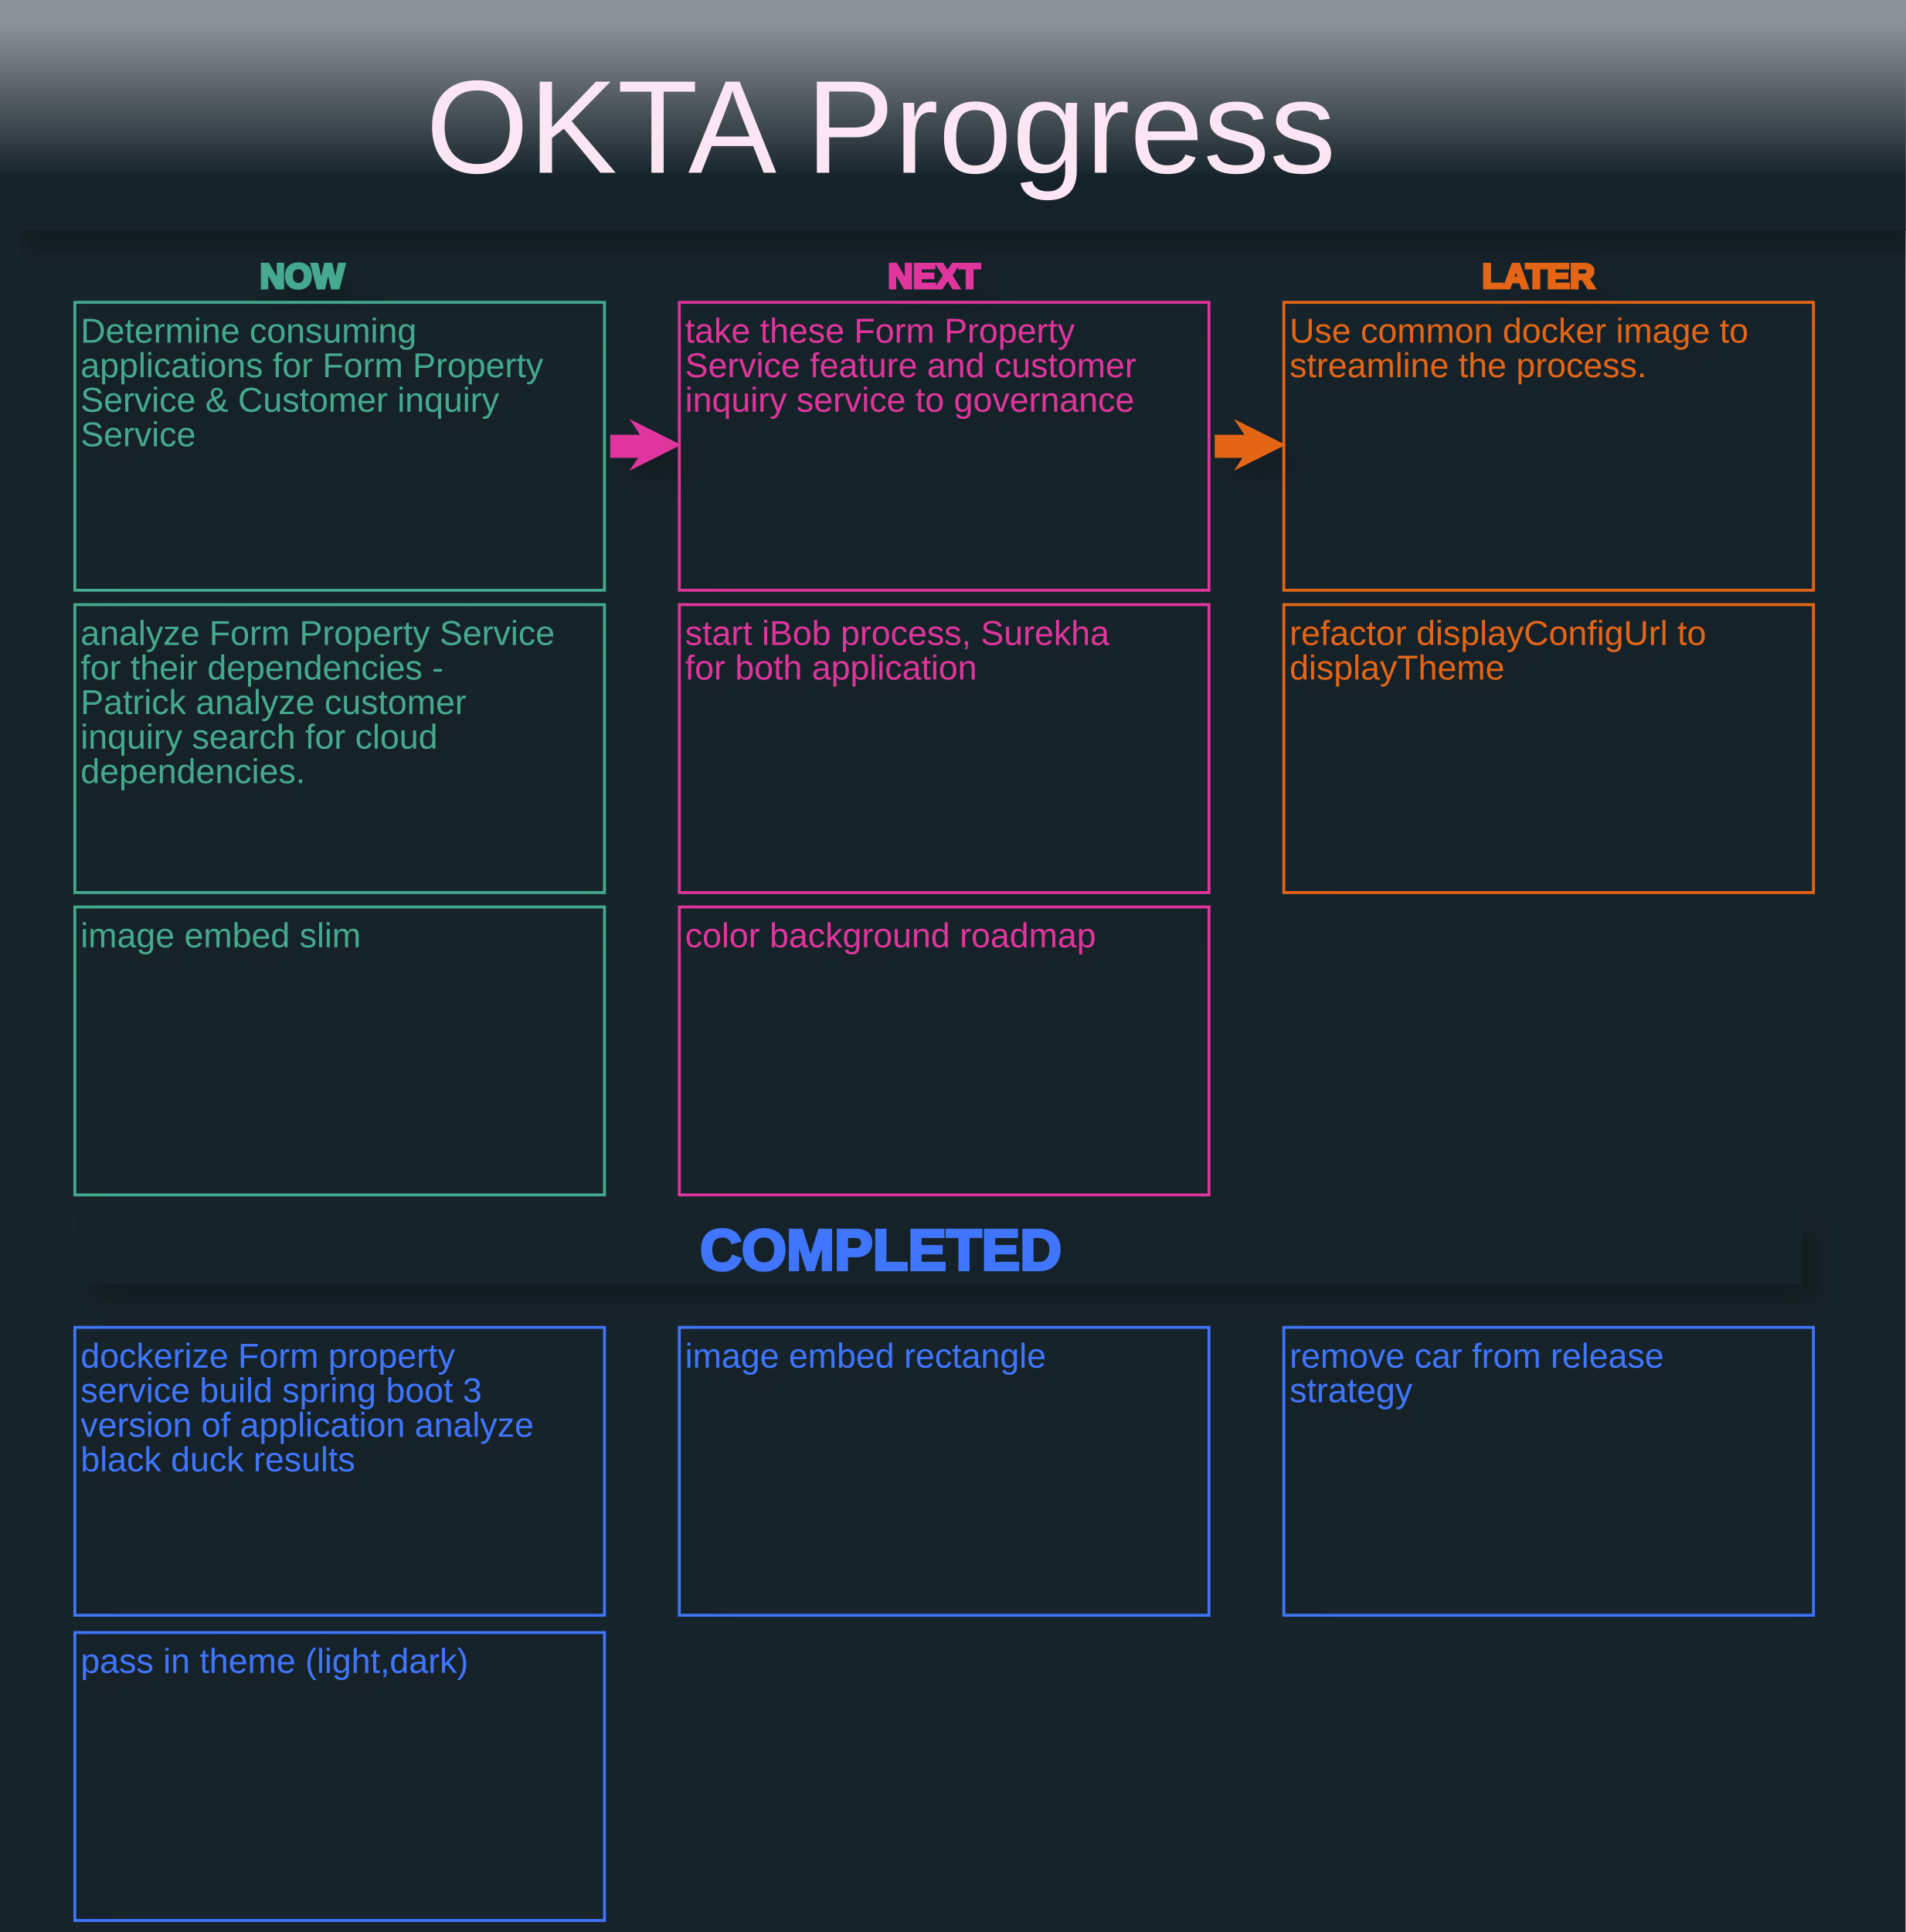
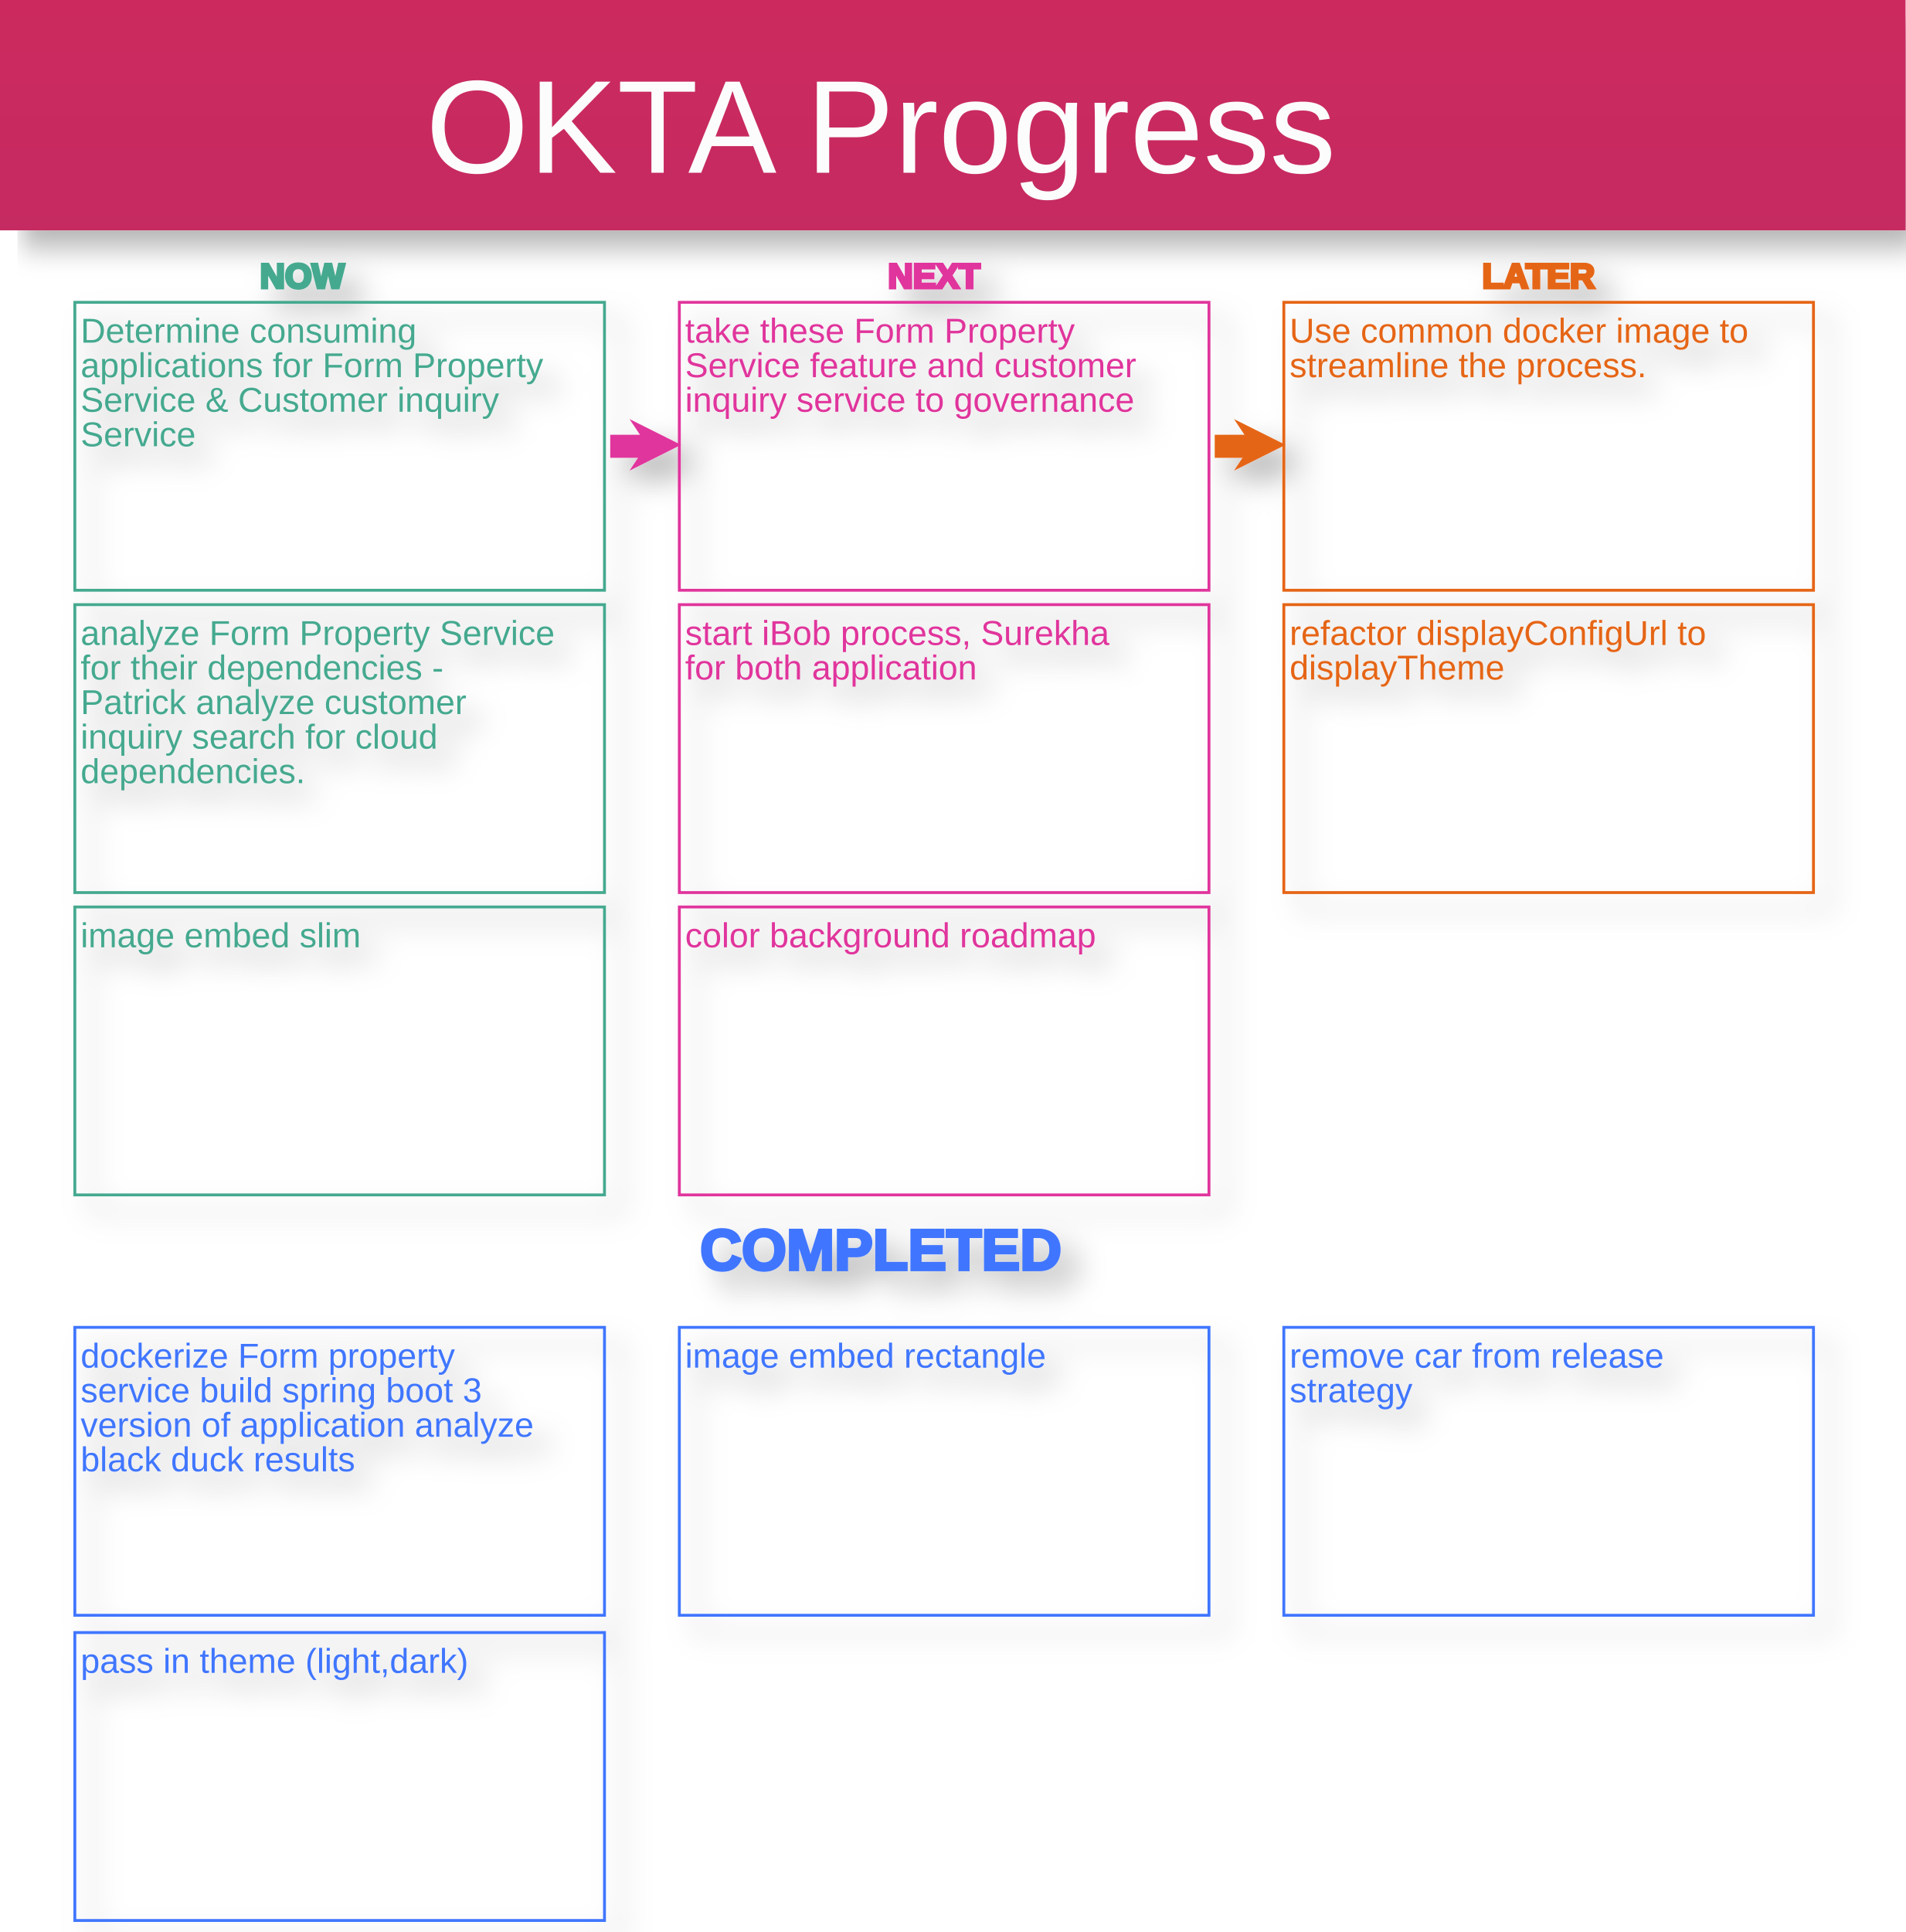
- <svg xmlns="http://www.w3.org/2000/svg" width="993.0" height="1006.5" viewBox="0 0 993.0 1006.5">
+ <svg xmlns="http://www.w3.org/2000/svg" xmlns:xlink="http://www.w3.org/1999/xlink" width="993.0" height="1006.5" viewBox="0 0 993.0 1006.5">
  <defs>
    <linearGradient id="headerTitleBar" x2="0%" y2="100%">
      <stop class="stop1" offset="0%" stop-color="#f8d8c4" />
      <stop class="stop2" offset="50%" stop-color="#f5c5a7" />
      <stop class="stop3" offset="100%" stop-color="#f2b28a" />
    </linearGradient>
    <linearGradient id="headerEight" x2="0%" y2="100%">
      <stop class="stop1" offset="0%" stop-color="#ffb79a" />
      <stop class="stop2" offset="50%" stop-color="#ff9368" />
      <stop class="stop3" offset="100%" stop-color="#FF6F36" />
    </linearGradient>
    <linearGradient x1="62.342" y1="8.826" x2="62.342" y2="61.277" id="linearGradient4619" gradientUnits="userSpaceOnUse">
      <stop id="stop4621" style="stop-color:#ffffff;stop-opacity:1" offset="0" />
      <stop id="stop4623" style="stop-color:#45a98f;stop-opacity:1" offset="1" />
    </linearGradient>
    <linearGradient id="blackPurple" x1="62.342" y1="8.826" x2="62.342" y2="61.277" gradientUnits="userSpaceOnUse">
      <stop class="stop1" stop-color="#ffffff" offset="0" />
      <stop class="stop3" offset="1" stop-color="#6b587d" />
    </linearGradient>
    <linearGradient id="headerDark" x1="62.342" y1="8.826" x2="62.342" y2="61.277" gradientUnits="userSpaceOnUse">
      <stop class="stop1" offset="0%" stop-color="#8b9195" />
      <stop class="stop2" offset="50%" stop-color="#515a60" />
      <stop class="stop3" offset="100%" stop-color="#17242b" />
    </linearGradient>
    <linearGradient id="headerLight" x2="0%" y2="100%" gradientUnits="userSpaceOnUse">
      <stop class="stop1" offset="0%" stop-color="#ddd1bf" />
      <stop class="stop2" offset="50%" stop-color="#ccba9f" />
      <stop class="stop3" offset="100%" stop-color="#BCA37F" />
    </linearGradient>
-     <style>.now {
-             fill: #45a98f;
-             font-family: Arial, Helvetica, sans-serif;
-             stroke: #45a98f;
-             text-anchor: middle;
-             font-weight: bold;
-         }
- 
-         .nowBox {
-             fill: none;
-             font-family: Arial, Helvetica, sans-serif;
-             stroke: #45a98f;
-         }
- 
-         .next {
-             fill: #e0349c;
-             font-family: Arial, Helvetica, sans-serif;
-             stroke: #e0349c;
-             text-anchor: middle;
-             font-weight: bold;
-         }
- 
-         .nextBox {
-             fill: none;
-             font-family: Arial, Helvetica, sans-serif;
-             stroke: #e0349c;
-             text-anchor: middle;
-             font-weight: bold;
-         }
- 
-         .later {
-             fill: #e56516;
-             font-family: Arial, Helvetica, sans-serif;
-             stroke: #e56516;
-             text-anchor: middle;
-             font-weight: bold;
-         }
- 
-         .laterBox {
-             fill: none;
-             font-family: Arial, Helvetica, sans-serif;
-             stroke: #e56516;
-             text-anchor: middle;
-             font-weight: bold;
-         }
- 
-         .doneBox {
-             fill: none;
-             font-family: Arial, Helvetica, sans-serif;
-             stroke: #4076ff;
-         }
- 
-         .primaryRoad {
-             font-family: Arial, Helvetica, sans-serif;
-             font-size: 12px;
-             fill: #45a98f;
-         }
- 
-         .secondaryRoad {
-             font-family: Arial, Helvetica, sans-serif;
-             font-size: 12px;
-             fill: #e0349c;
-         }
- 
-         .tertiaryRoad {
-             font-family: Arial, Helvetica, sans-serif;
-             font-size: 12px;
-             fill: #e56516;
-         }
- 
-         .doneRoad {
-             font-family: Arial, Helvetica, sans-serif;
-             font-size: 12px;
-             fill: #4076ff;
-         }
- 
-         .doneTitle {
-             fill: #4076ff;
-             font-family: Arial, Helvetica, sans-serif;
-             stroke: #4076ff;
-             font-weight: bold;
-         }
- 
-         .rmLink {
-             fill: blue;
-             text-decoration: underline;
-         }
- 
-         .glass:after, .glass:before {
-             content: "";
-             display: block;
-             position: absolute
-         }
- 
-         .glass {
-             overflow: hidden;
-             color: #fff;
-             text-shadow: 0 1px 2px rgba(0, 0, 0, .7);
-             background-image: radial-gradient(circle at center, rgba(0, 167, 225, .25), rgba(0, 110, 149, .5));
-             box-shadow: 0 5px 10px rgba(0, 0, 0, .75), inset 0 0 0 2px rgba(0, 0, 0, .3), inset 0 -6px 6px -3px rgba(0, 129, 174, .2);
-             position: relative
-         }
- 
-         .glass:after {
-             background: rgba(0, 167, 225, .2);
-             z-index: 0;
-             height: 100%;
-             width: 100%;
-             top: 0;
-             left: 0;
-             backdrop-filter: blur(3px) saturate(400%);
-             -webkit-backdrop-filter: blur(3px) saturate(400%)
-         }
- 
-         .glass:before {
-             width: calc(100% - 4px);
-             height: 35px;
-             background-image: linear-gradient(rgba(255, 255, 255, .7), rgba(255, 255, 255, 0));
-             top: 2px;
-             left: 2px;
-             border-radius: 30px 30px 200px 200px;
-             opacity: .7
-         }
- 
-         .glass:hover {
-             text-shadow: 0 1px 2px rgba(0, 0, 0, .9)
-         }
- 
-         .glass:hover:before {
-             opacity: 1
-         }
- 
-         .glass:active {
-             text-shadow: 0 0 2px rgba(0, 0, 0, .9);
-             box-shadow: 0 3px 8px rgba(0, 0, 0, .75), inset 0 0 0 2px rgba(0, 0, 0, .3), inset 0 -6px 6px -3px rgba(0, 129, 174, .2)
-         }
- 
-         .glass:active:before {
-             height: 25px
-         }
- 
-         .shadowed {
-             -webkit-filter: drop-shadow(3px 3px 2px rgba(0, 0, 0, .3));
-             filter: drop-shadow(6px 6px 5px rgba(0, 0, 0, .3));
-         }</style>
+     <linearGradient id="grad9" x2="0%" y2="100%" gradientUnits="userSpaceOnUse">
+       <stop class="stop1" offset="0%" stop-color="#cc2b5e" />
+       <stop class="stop3" offset="100%" stop-color="#753a88" />
+     </linearGradient>
+     <style>.now { fill: #45a98f; font-family: Arial, Helvetica, sans-serif; stroke: #45a98f; text-anchor: middle; font-weight: bold; }.nowBox { fill: none; font-family: Arial, Helvetica, sans-serif; stroke: #45a98f; }.next { fill: #e0349c; font-family: Arial, Helvetica, sans-serif; stroke: #e0349c; text-anchor: middle; font-weight: bold; }.nextBox { fill: none; font-family: Arial, Helvetica, sans-serif; stroke: #e0349c; text-anchor: middle; font-weight: bold; }.later { fill: #e56516; font-family: Arial, Helvetica, sans-serif; stroke: #e56516; text-anchor: middle; font-weight: bold; }.laterBox { fill: none; font-family: Arial, Helvetica, sans-serif; stroke: #e56516; text-anchor: middle; font-weight: bold; }.doneBox { fill: none; font-family: Arial, Helvetica, sans-serif; stroke: #4076ff; }.primaryRoad { font-family: Arial, Helvetica, sans-serif; font-size: 12px; fill: #45a98f; }.secondaryRoad{ font-family: Arial, Helvetica, sans-serif; font-size: 12px; fill: #e0349c; }.tertiaryRoad { font-family: Arial, Helvetica, sans-serif; font-size: 12px; fill: #e56516; }.doneRoad { font-family: Arial, Helvetica, sans-serif; font-size: 12px; fill: #4076ff; }.doneTitle { fill: #4076ff; font-family: Arial, Helvetica, sans-serif; stroke: #4076ff;  font-weight: bold; }.rmLink { fill: blue; text-decoration: underline; }.glass:after, .glass:before {content: "";display: block;position: absolute}.glass {overflow: hidden;color: #fff;text-shadow: 0 1px 2px rgba(0, 0, 0, .7);background-image: radial-gradient(circle at center, rgba(0, 167, 225, .25), rgba(0, 110, 149, .5));box-shadow: 0 5px 10px rgba(0, 0, 0, .75), inset 0 0 0 2px rgba(0, 0, 0, .3), inset 0 -6px 6px -3px rgba(0, 129, 174, .2);position: relative}.glass:after {background: rgba(0, 167, 225, .2);z-index: 0;height: 100%;width: 100%;top: 0;left: 0;backdrop-filter: blur(3px) saturate(400%);-webkit-backdrop-filter: blur(3px) saturate(400%)}.glass:before {width: calc(100% - 4px);height: 35px;background-image: linear-gradient(rgba(255, 255, 255, .7), rgba(255, 255, 255, 0));top: 2px;left: 2px;border-radius: 30px 30px 200px 200px;opacity: .7}.glass:hover {text-shadow: 0 1px 2px rgba(0, 0, 0, .9)}.glass:hover:before {opacity: 1}.glass:active {text-shadow: 0 0 2px rgba(0, 0, 0, .9);box-shadow: 0 3px 8px rgba(0, 0, 0, .75), inset 0 0 0 2px rgba(0, 0, 0, .3), inset 0 -6px 6px -3px rgba(0, 129, 174, .2)}.glass:active:before {height: 25px}.shadowed {-webkit-filter: drop-shadow(3px 3px 2px rgba(0, 0, 0, .3));filter: drop-shadow(6px 6px 5px rgba(0, 0, 0, .3));}</style>
    <polygon id="ppoint" points="0,5 1.667,2.5 0,0 5,2.5" stroke-width="5" />
  </defs>
-   <rect width="100%" height="100%" fill="#17242b" opacity="1.0" />
+   <rect width="100%" height="100%" fill="url(#grad#fcfcfc" opacity="1.0" />
  <g transform="scale(1.5)" class="shadowed">
    <g transform="translate(26,105)">
      <rect x="0" y="0" fill="#fcfcfc" class="nowBox" height="100" width="184" />
      <text x="2" y="2" class="primaryRoad" fill="#421A56">
-         <tspan x="2" dy="12">Determine consuming</tspan>
+         <tspan x="2" dy="12"> Determine consuming</tspan>
        <tspan x="2" dy="12">applications for Form Property</tspan>
        <tspan x="2" dy="12">Service &amp; Customer inquiry</tspan>
        <tspan x="2" dy="12">Service</tspan>
      </text>
      <rect x="210" y="0" fill="#fcfcfc" class="nextBox" height="100" width="184" />
      <text x="212" y="2" class="secondaryRoad">
-         <tspan x="212" dy="12">take these Form Property</tspan>
+         <tspan x="212" dy="12"> take these Form Property</tspan>
        <tspan x="212" dy="12">Service feature and customer</tspan>
        <tspan x="212" dy="12">inquiry service to governance</tspan>
      </text>
      <g transform="translate(200,47)">
-         <use href="#ppoint" fill="url(#grad0)" stroke-width="5" stroke="#e0349c" />
+         <use xlink:href="#ppoint" stroke-width="5" stroke="#e0349c" />
      </g>
      <line x1="186" y1="50" x2="200" y2="50" stroke="#e0349c" stroke-width="8" />
      <rect x="420" y="0" fill="#fcfcfc" class="laterBox" height="100" width="184" />
      <text x="422" y="2" class="tertiaryRoad">
-         <tspan x="422" dy="12">Use common docker image to</tspan>
+         <tspan x="422" dy="12"> Use common docker image to</tspan>
        <tspan x="422" dy="12">streamline the process.</tspan>
      </text>
      <g transform="translate(410,47)">
-         <use href="#ppoint" fill="url(#grad0)" stroke-width="5" stroke="#e56516" />
+         <use xlink:href="#ppoint" stroke-width="5" stroke="#e56516" />
      </g>
      <line x1="396" y1="50" x2="410" y2="50" stroke="#e56516" stroke-width="8" />
    </g>
    <g transform="translate(26,210)">
      <rect x="0" y="0" fill="#fcfcfc" class="nowBox" height="100" width="184" />
      <text x="2" y="2" class="primaryRoad" fill="#421A56">
-         <tspan x="2" dy="12">analyze Form Property Service</tspan>
+         <tspan x="2" dy="12"> analyze Form Property Service</tspan>
        <tspan x="2" dy="12">for their dependencies -</tspan>
        <tspan x="2" dy="12">Patrick analyze customer</tspan>
        <tspan x="2" dy="12">inquiry search for cloud</tspan>
        <tspan x="2" dy="12">dependencies.</tspan>
      </text>
      <rect x="210" y="0" fill="#fcfcfc" class="nextBox" height="100" width="184" />
      <text x="212" y="2" class="secondaryRoad">
-         <tspan x="212" dy="12">start iBob process, Surekha</tspan>
+         <tspan x="212" dy="12"> start iBob process, Surekha</tspan>
        <tspan x="212" dy="12">for both application</tspan>
      </text>
      <rect x="420" y="0" fill="#fcfcfc" class="laterBox" height="100" width="184" />
      <text x="422" y="2" class="tertiaryRoad">
-         <tspan x="422" dy="12">refactor displayConfigUrl to</tspan>
+         <tspan x="422" dy="12"> refactor displayConfigUrl to</tspan>
        <tspan x="422" dy="12">displayTheme</tspan>
      </text>
    </g>
    <g transform="translate(26,315)">
      <rect x="0" y="0" fill="#fcfcfc" class="nowBox" height="100" width="184" />
      <text x="2" y="2" class="primaryRoad" fill="#421A56">
-         <tspan x="2" dy="12">image embed slim</tspan>
+         <tspan x="2" dy="12"> image embed slim</tspan>
      </text>
      <rect x="210" y="0" fill="#fcfcfc" class="nextBox" height="100" width="184" />
      <text x="212" y="2" class="secondaryRoad">
-         <tspan x="212" dy="12">color background roadmap</tspan>
+         <tspan x="212" dy="12"> color background roadmap</tspan>
      </text>
    </g>
    <text x="105" y="100" class="now">NOW</text>
    <text x="324.5" y="100" class="next" text-anchor="middle">NEXT</text>
    <text x="534.5" y="100" class="later" text-anchor="middle">LATER</text>
-     <rect x="0" y="0" stroke-width="0" fill="url(#headerDark)" height="80" width="662" opacity="1.0" />
-     <text x="306" y="60" font-family=" Arial, Helvetica, sans-serif" font-size="46" class="glass" fill="#FCE6F4" text-anchor="middle">OKTA Progress
-         </text>
-     <rect x="26" y="421" height="25" width="600" fill="url(#headerDark)" opacity="1.0" stroke-width="0" />
-     <text x="306" y="441" font-family=" Arial, Helvetica, sans-serif" font-size="20" class="doneTitle" fill="#FCE6F4" text-anchor="middle">COMPLETED
-         </text>
+     <rect x="0" y="0" stroke-width="0" fill="url(#grad9)" height="80" width="662" opacity="1.0" />
+     <text x="306" y="60" font-family=" Arial, Helvetica, sans-serif" font-size="46" class="glass" fill="#fcfcfc" text-anchor="middle">OKTA Progress</text>
+     <text x="306" y="441" font-family=" Arial, Helvetica, sans-serif" font-size="20" class="doneTitle" fill="#fcfcfc" text-anchor="middle">COMPLETED</text>
    <g transform="translate(26,461)">
      <rect x="0" y="0" fill="#fcfcfc" class="doneBox" height="100" width="184" />
      <text x="2" y="2" class="doneRoad" fill="#421A56">
-         <tspan x="2" dy="12">dockerize Form property</tspan>
+         <tspan x="2" dy="12"> dockerize Form property</tspan>
        <tspan x="2" dy="12">service build spring boot 3</tspan>
        <tspan x="2" dy="12">version of application analyze</tspan>
        <tspan x="2" dy="12">black duck results</tspan>
      </text>
      <rect x="210" y="0" fill="#fcfcfc" class="doneBox" height="100" width="184" />
      <text x="212" y="2" class="doneRoad" fill="#421A56">
-         <tspan x="212" dy="12">image embed rectangle</tspan>
+         <tspan x="212" dy="12"> image embed rectangle</tspan>
      </text>
      <rect x="420" y="0" fill="#fcfcfc" class="doneBox" height="100" width="184" />
      <text x="422" y="2" class="doneRoad" fill="#421A56">
-         <tspan x="422" dy="12">remove car from release</tspan>
+         <tspan x="422" dy="12"> remove car from release</tspan>
        <tspan x="422" dy="12">strategy</tspan>
      </text>
    </g>
    <g transform="translate(26,567)">
      <rect x="0" y="0" fill="#fcfcfc" class="doneBox" height="100" width="184" />
      <text x="2" y="2" class="doneRoad" fill="#421A56">
-         <tspan x="2" dy="12">pass in theme (light,dark)</tspan>
+         <tspan x="2" dy="12"> pass in theme (light,dark)</tspan>
      </text>
    </g>
  </g>
</svg>
